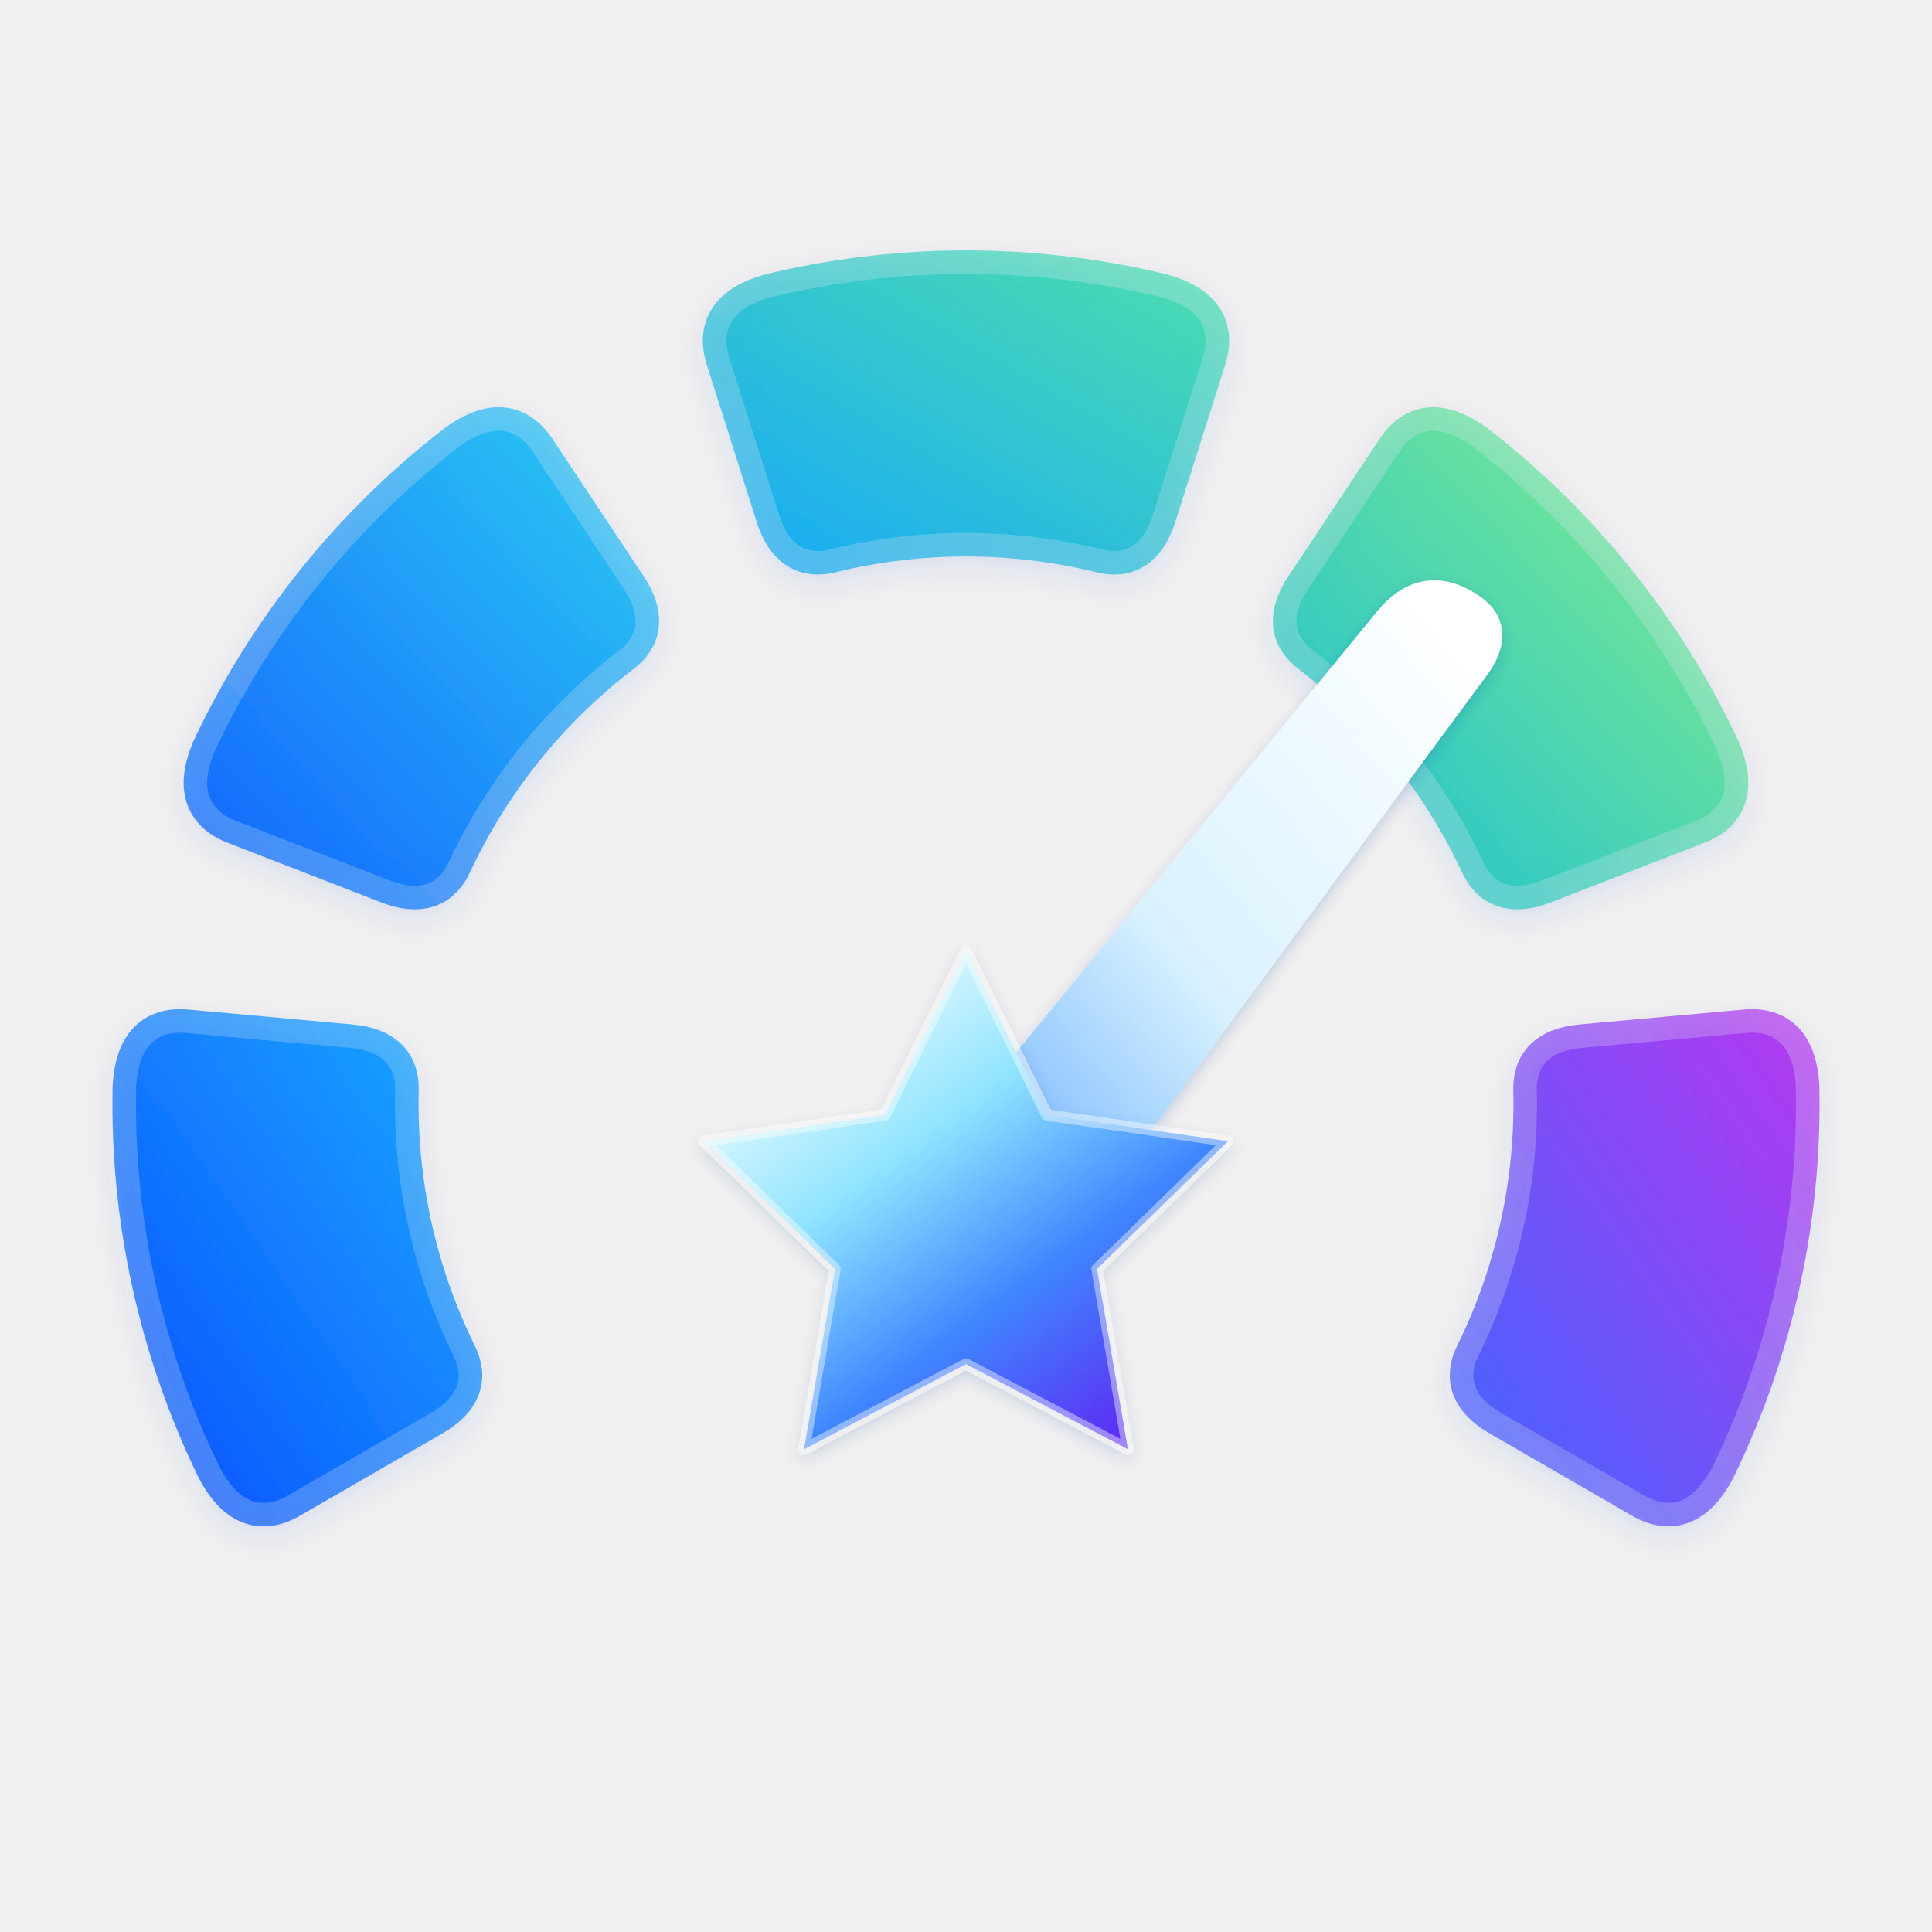
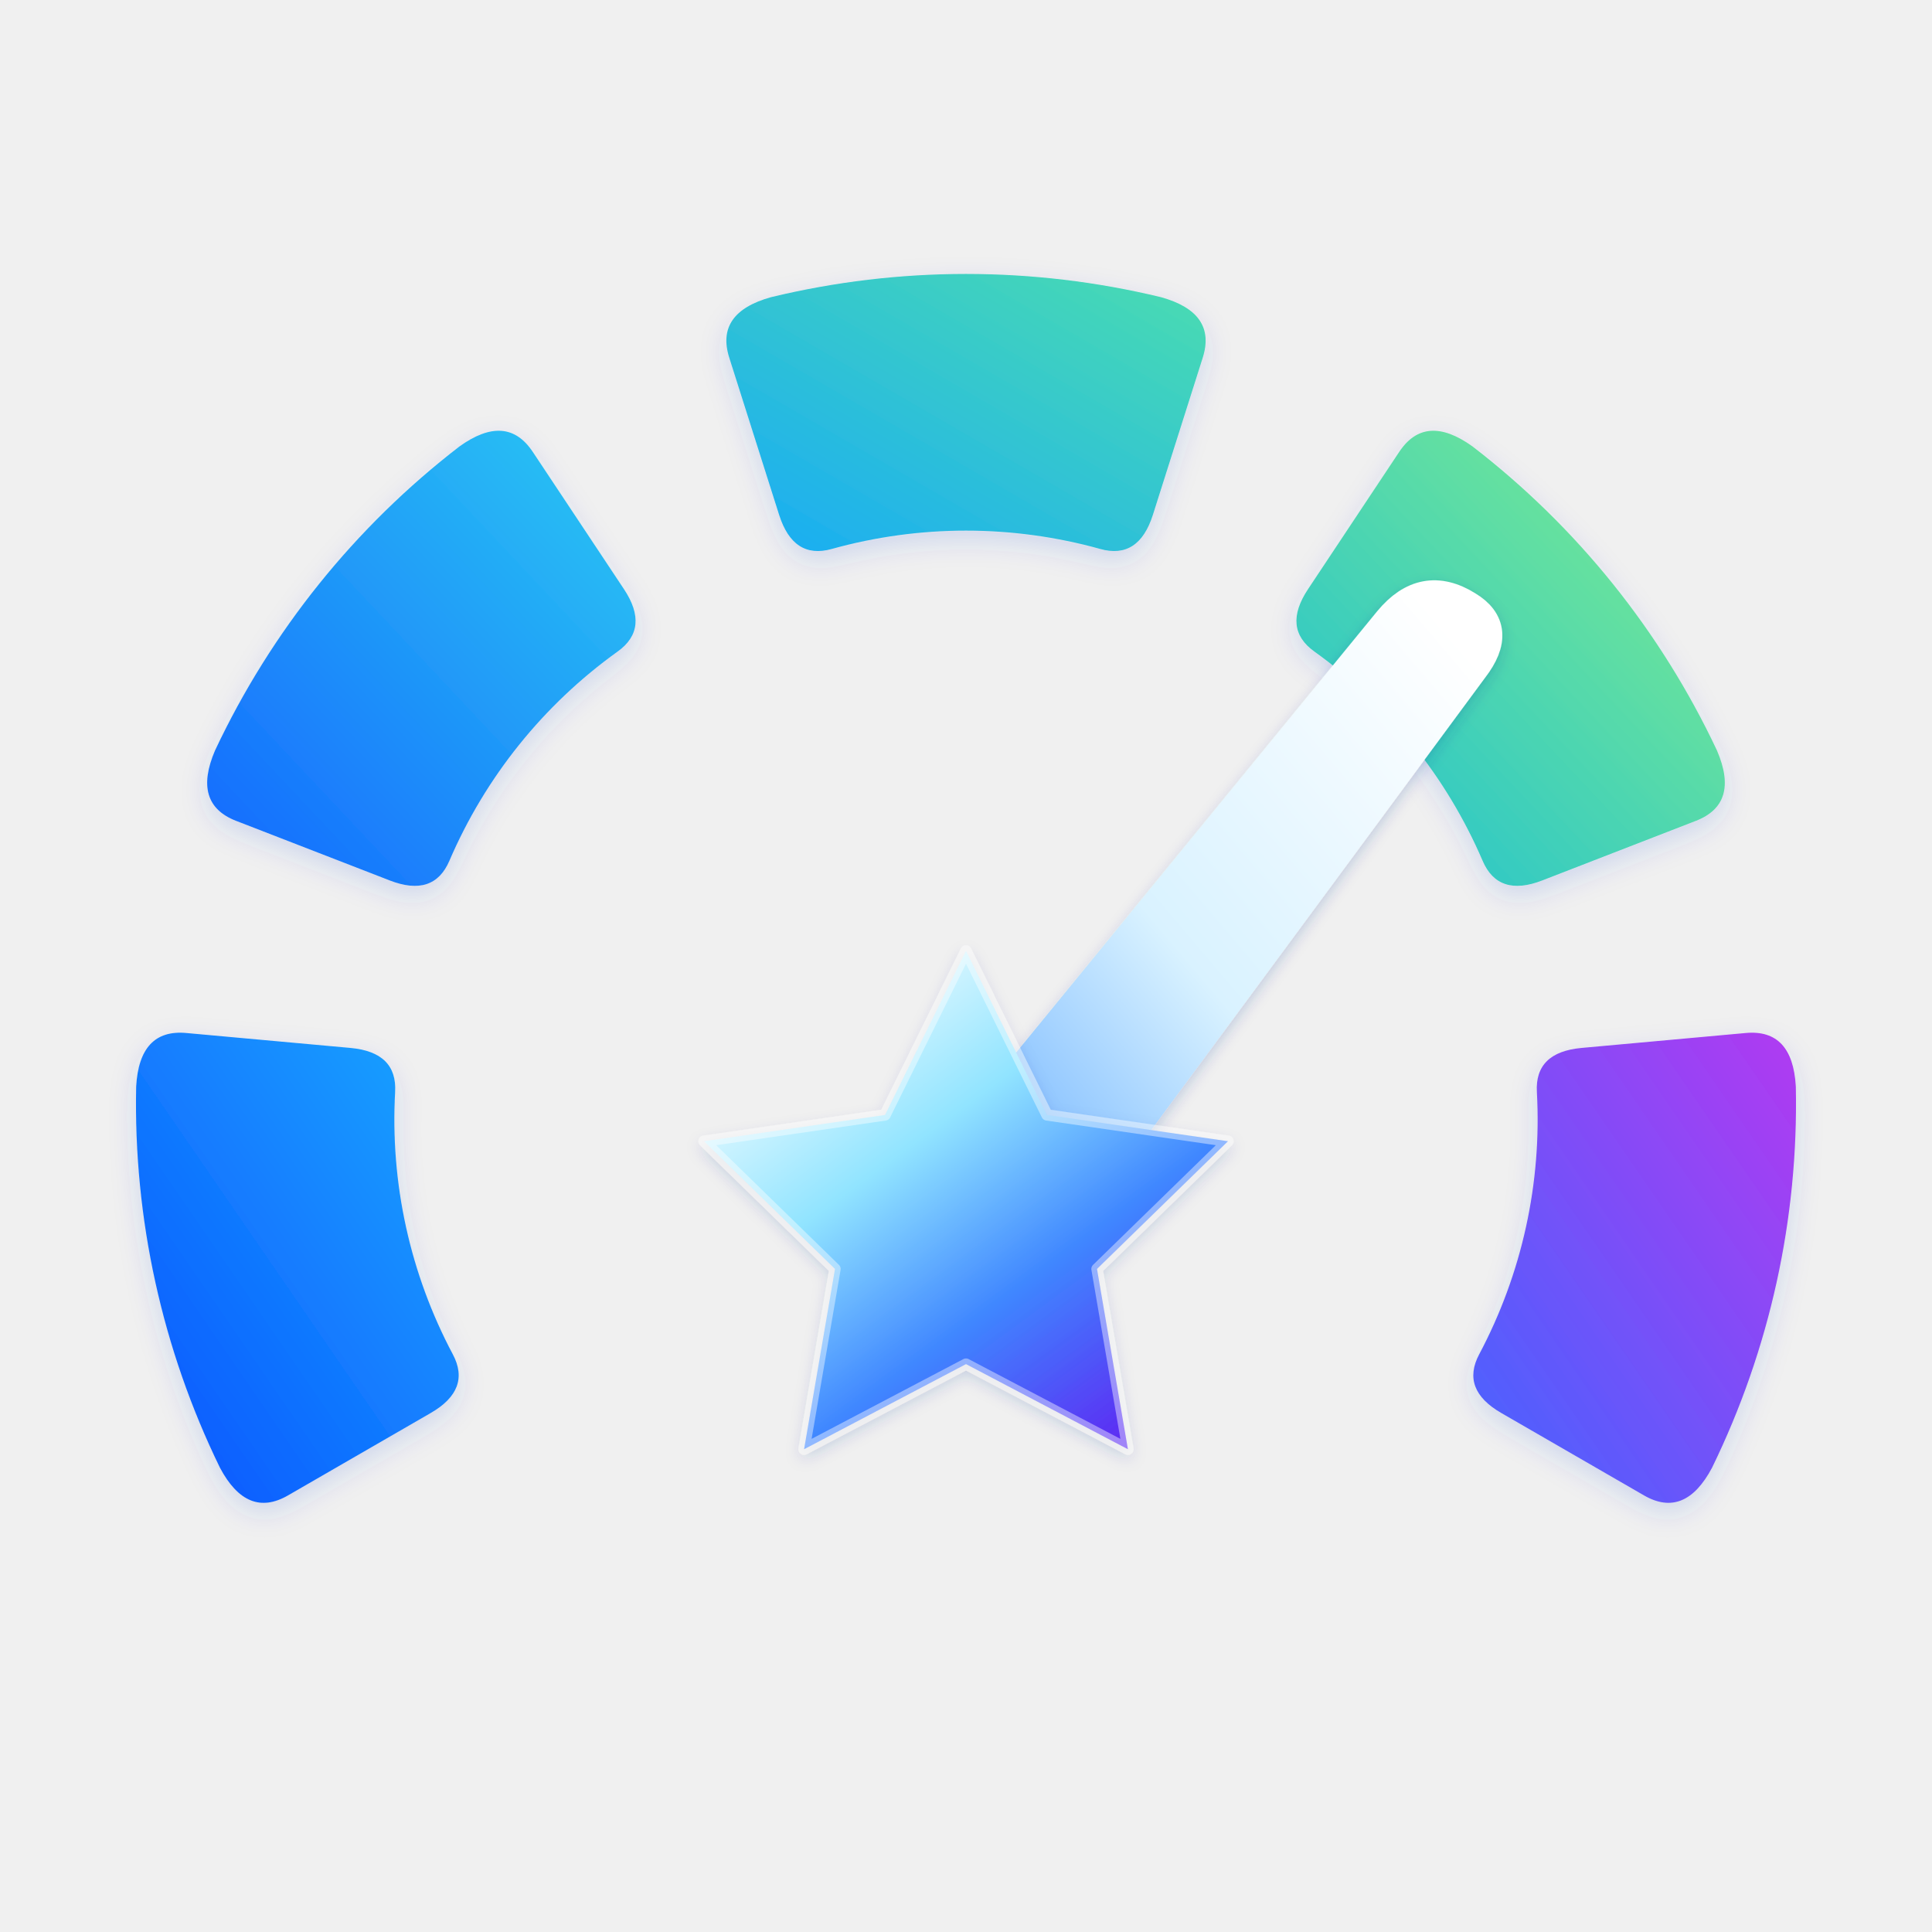
<svg xmlns="http://www.w3.org/2000/svg" width="1024" height="1024" viewBox="0 0 1024 1024">
  <defs>
    <linearGradient id="seg1" x1="0" y1="1" x2="1" y2="0">
      <stop offset="0" stop-color="#0b52ff" />
      <stop offset="1" stop-color="#19a7ff" />
    </linearGradient>
    <linearGradient id="seg2" x1="0" y1="1" x2="1" y2="0">
      <stop offset="0" stop-color="#1466ff" />
      <stop offset="1" stop-color="#2bcaf2" />
    </linearGradient>
    <linearGradient id="seg3" x1="0" y1="1" x2="1" y2="0">
      <stop offset="0" stop-color="#18abf6" />
      <stop offset="1" stop-color="#4bddaf" />
    </linearGradient>
    <linearGradient id="seg4" x1="0" y1="1" x2="1" y2="0">
      <stop offset="0" stop-color="#1bbfd4" />
      <stop offset="1" stop-color="#85ef89" />
    </linearGradient>
    <linearGradient id="seg5" x1="0" y1="1" x2="1" y2="0">
      <stop offset="0" stop-color="#4364ff" />
      <stop offset="1" stop-color="#b13af1" />
    </linearGradient>
    <linearGradient id="needle" x1="0.10" y1="0.90" x2="0.95" y2="0.06">
      <stop offset="0" stop-color="#5ca7ff" />
      <stop offset="0.46" stop-color="#d9f2ff" />
      <stop offset="1" stop-color="#ffffff" />
    </linearGradient>
    <linearGradient id="star" x1="0.14" y1="0.08" x2="0.82" y2="0.96">
      <stop offset="0" stop-color="#fbffff" />
      <stop offset="0.36" stop-color="#91e4ff" />
      <stop offset="0.68" stop-color="#3f86ff" />
      <stop offset="1" stop-color="#5c2df3" />
    </linearGradient>
    <filter id="softShadow" x="-30%" y="-30%" width="160%" height="160%">
      <feDropShadow dx="0" dy="5" stdDeviation="7" flood-color="#1844d7" flood-opacity="0.14" />
    </filter>
    <filter id="tinyShadow" x="-30%" y="-30%" width="160%" height="160%">
      <feDropShadow dx="0" dy="3" stdDeviation="4" flood-color="#173a96" flood-opacity="0.20" />
    </filter>
  </defs>
  <g filter="url(#softShadow)" transform="translate(0 18) translate(512 512) scale(1.04) translate(-512 -512)">
-     <path d="M 166.46,764.50 Q 145.67,776.50 131.81,750.43 A 423,423 0 0 1 89.09,556.14 Q 90.74,526.66 114.64,528.84 L 198.30,536.45 Q 222.20,538.63 221.06,558.91 A 291,291 0 0 0 250.45,692.57 Q 259.99,710.50 239.20,722.50 L 166.46,764.50 Z" fill="url(#seg1)" stroke="url(#seg1)" stroke-opacity=".72" stroke-width="24" stroke-linejoin="round" />
-     <path d="M 140.00,420.71 Q 117.63,412.03 129.26,384.90 A 423,423 0 0 1 253.91,229.86 Q 277.92,212.67 291.20,232.66 L 337.68,302.63 Q 350.96,322.62 334.45,334.44 A 291,291 0 0 0 248.70,441.10 Q 240.69,459.77 218.32,451.09 L 140.00,420.71 Z" fill="url(#seg2)" stroke="url(#seg2)" stroke-opacity=".72" stroke-width="24" stroke-linejoin="round" />
-     <path d="M 391.35,184.68 Q 384.10,161.80 412.53,153.86 A 423,423 0 0 1 611.47,153.86 Q 639.90,161.80 632.65,184.68 L 607.25,264.74 Q 599.99,287.62 580.43,282.16 A 291,291 0 0 0 443.57,282.16 Q 424.01,287.62 416.75,264.74 L 391.35,184.68 Z" fill="url(#seg3)" stroke="url(#seg3)" stroke-opacity=".72" stroke-width="24" stroke-linejoin="round" />
-     <path d="M 732.80,232.66 Q 746.08,212.67 770.09,229.86 A 423,423 0 0 1 894.74,384.90 Q 906.37,412.03 884.00,420.71 L 805.68,451.09 Q 783.31,459.77 775.30,441.10 A 291,291 0 0 0 689.55,334.44 Q 673.04,322.62 686.32,302.63 L 732.80,232.66 Z" fill="url(#seg4)" stroke="url(#seg4)" stroke-opacity=".72" stroke-width="24" stroke-linejoin="round" />
-     <path d="M 909.36,528.84 Q 933.26,526.66 934.91,556.14 A 423,423 0 0 1 892.19,750.43 Q 878.33,776.50 857.54,764.50 L 784.80,722.50 Q 764.01,710.50 773.55,692.57 A 291,291 0 0 0 802.94,558.91 Q 801.80,538.63 825.70,536.45 L 909.36,528.84 Z" fill="url(#seg5)" stroke="url(#seg5)" stroke-opacity=".72" stroke-width="24" stroke-linejoin="round" />
+     <path d="M 166.46,764.50 Q 145.67,776.50 131.81,750.43 A 423,423 0 0 1 89.09,556.14 Q 90.74,526.66 114.64,528.84 L 198.30,536.45 Q 222.20,538.63 221.06,558.91 A 255,255 0 0 0 250.45,692.57 Q 259.99,710.50 239.20,722.50 L 166.46,764.50 Z" fill="url(#seg1)" />
+     <path d="M 140.00,420.71 Q 117.63,412.03 129.26,384.90 A 423,423 0 0 1 253.91,229.86 Q 277.92,212.67 291.20,232.66 L 337.68,302.63 Q 350.96,322.62 334.45,334.44 A 255,255 0 0 0 248.70,441.10 Q 240.69,459.77 218.32,451.09 L 140.00,420.71 Z" fill="url(#seg2)" />
+     <path d="M 391.35,184.68 Q 384.10,161.80 412.53,153.86 A 423,423 0 0 1 611.47,153.86 Q 639.90,161.80 632.65,184.68 L 607.25,264.74 Q 599.99,287.62 580.43,282.16 A 255,255 0 0 0 443.57,282.16 Q 424.01,287.62 416.75,264.74 L 391.35,184.68 Z" fill="url(#seg3)" />
+     <path d="M 732.80,232.66 Q 746.08,212.67 770.09,229.86 A 423,423 0 0 1 894.74,384.90 Q 906.37,412.03 884.00,420.71 L 805.68,451.09 Q 783.31,459.77 775.30,441.10 A 255,255 0 0 0 689.55,334.44 Q 673.04,322.62 686.32,302.63 L 732.80,232.66 Z" fill="url(#seg4)" />
+     <path d="M 909.36,528.84 Q 933.26,526.66 934.91,556.14 A 423,423 0 0 1 892.19,750.43 Q 878.33,776.50 857.54,764.50 L 784.80,722.50 Q 764.01,710.50 773.55,692.57 A 255,255 0 0 0 802.94,558.91 Q 801.80,538.63 825.70,536.45 L 909.36,528.84 Z" fill="url(#seg5)" />
  </g>
  <path transform="translate(26 32) scale(.95)" d="     M 469,654     L 748,313     Q 767,290 791,305     Q 811,317 794,339     L 546,675     Q 536,688 521,687     Q 504,685 496,670     Z" fill="url(#needle)" stroke="url(#needle)" stroke-width="18" stroke-linejoin="round" filter="url(#tinyShadow)" />
  <polygon points="512.00,504.00 554.91,590.94 650.85,604.88 581.43,672.56 597.82,768.12 512.00,723.00 426.18,768.12 442.57,672.56 373.15,604.88 469.09,590.94" fill="url(#star)" stroke="#ffffff" stroke-opacity=".42" stroke-width="6" stroke-linejoin="round" filter="url(#tinyShadow)" />
</svg>
